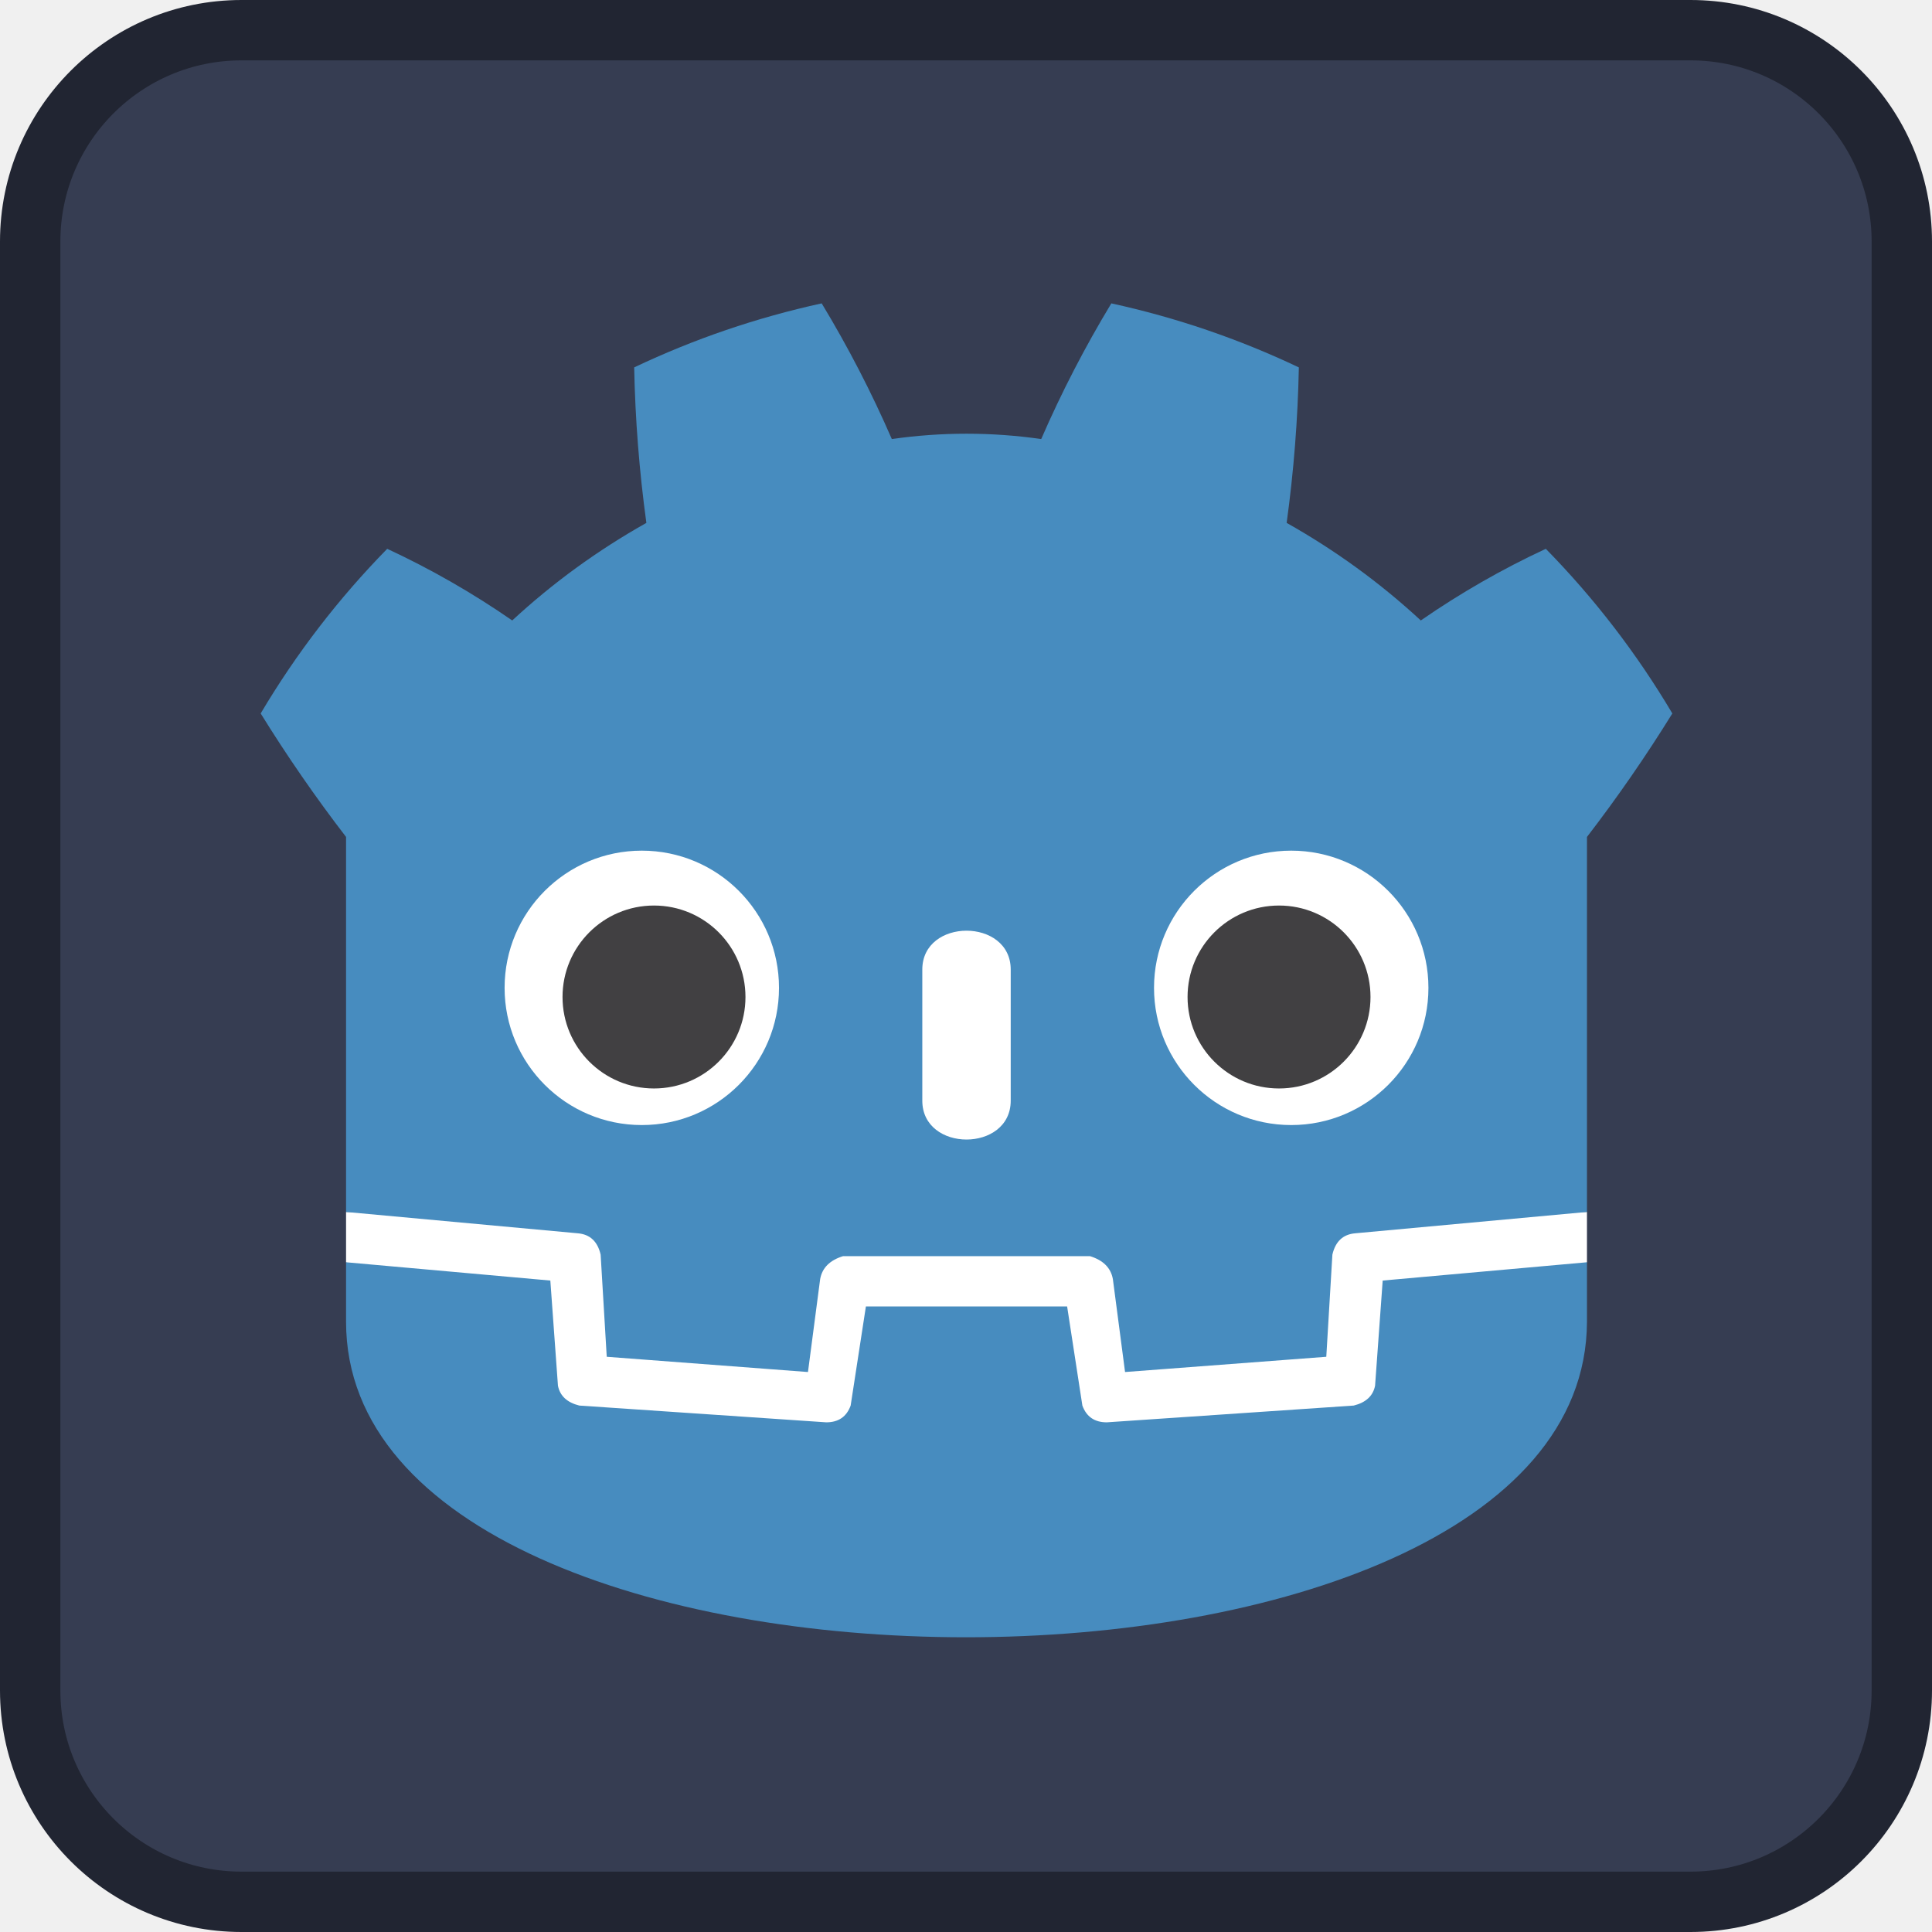
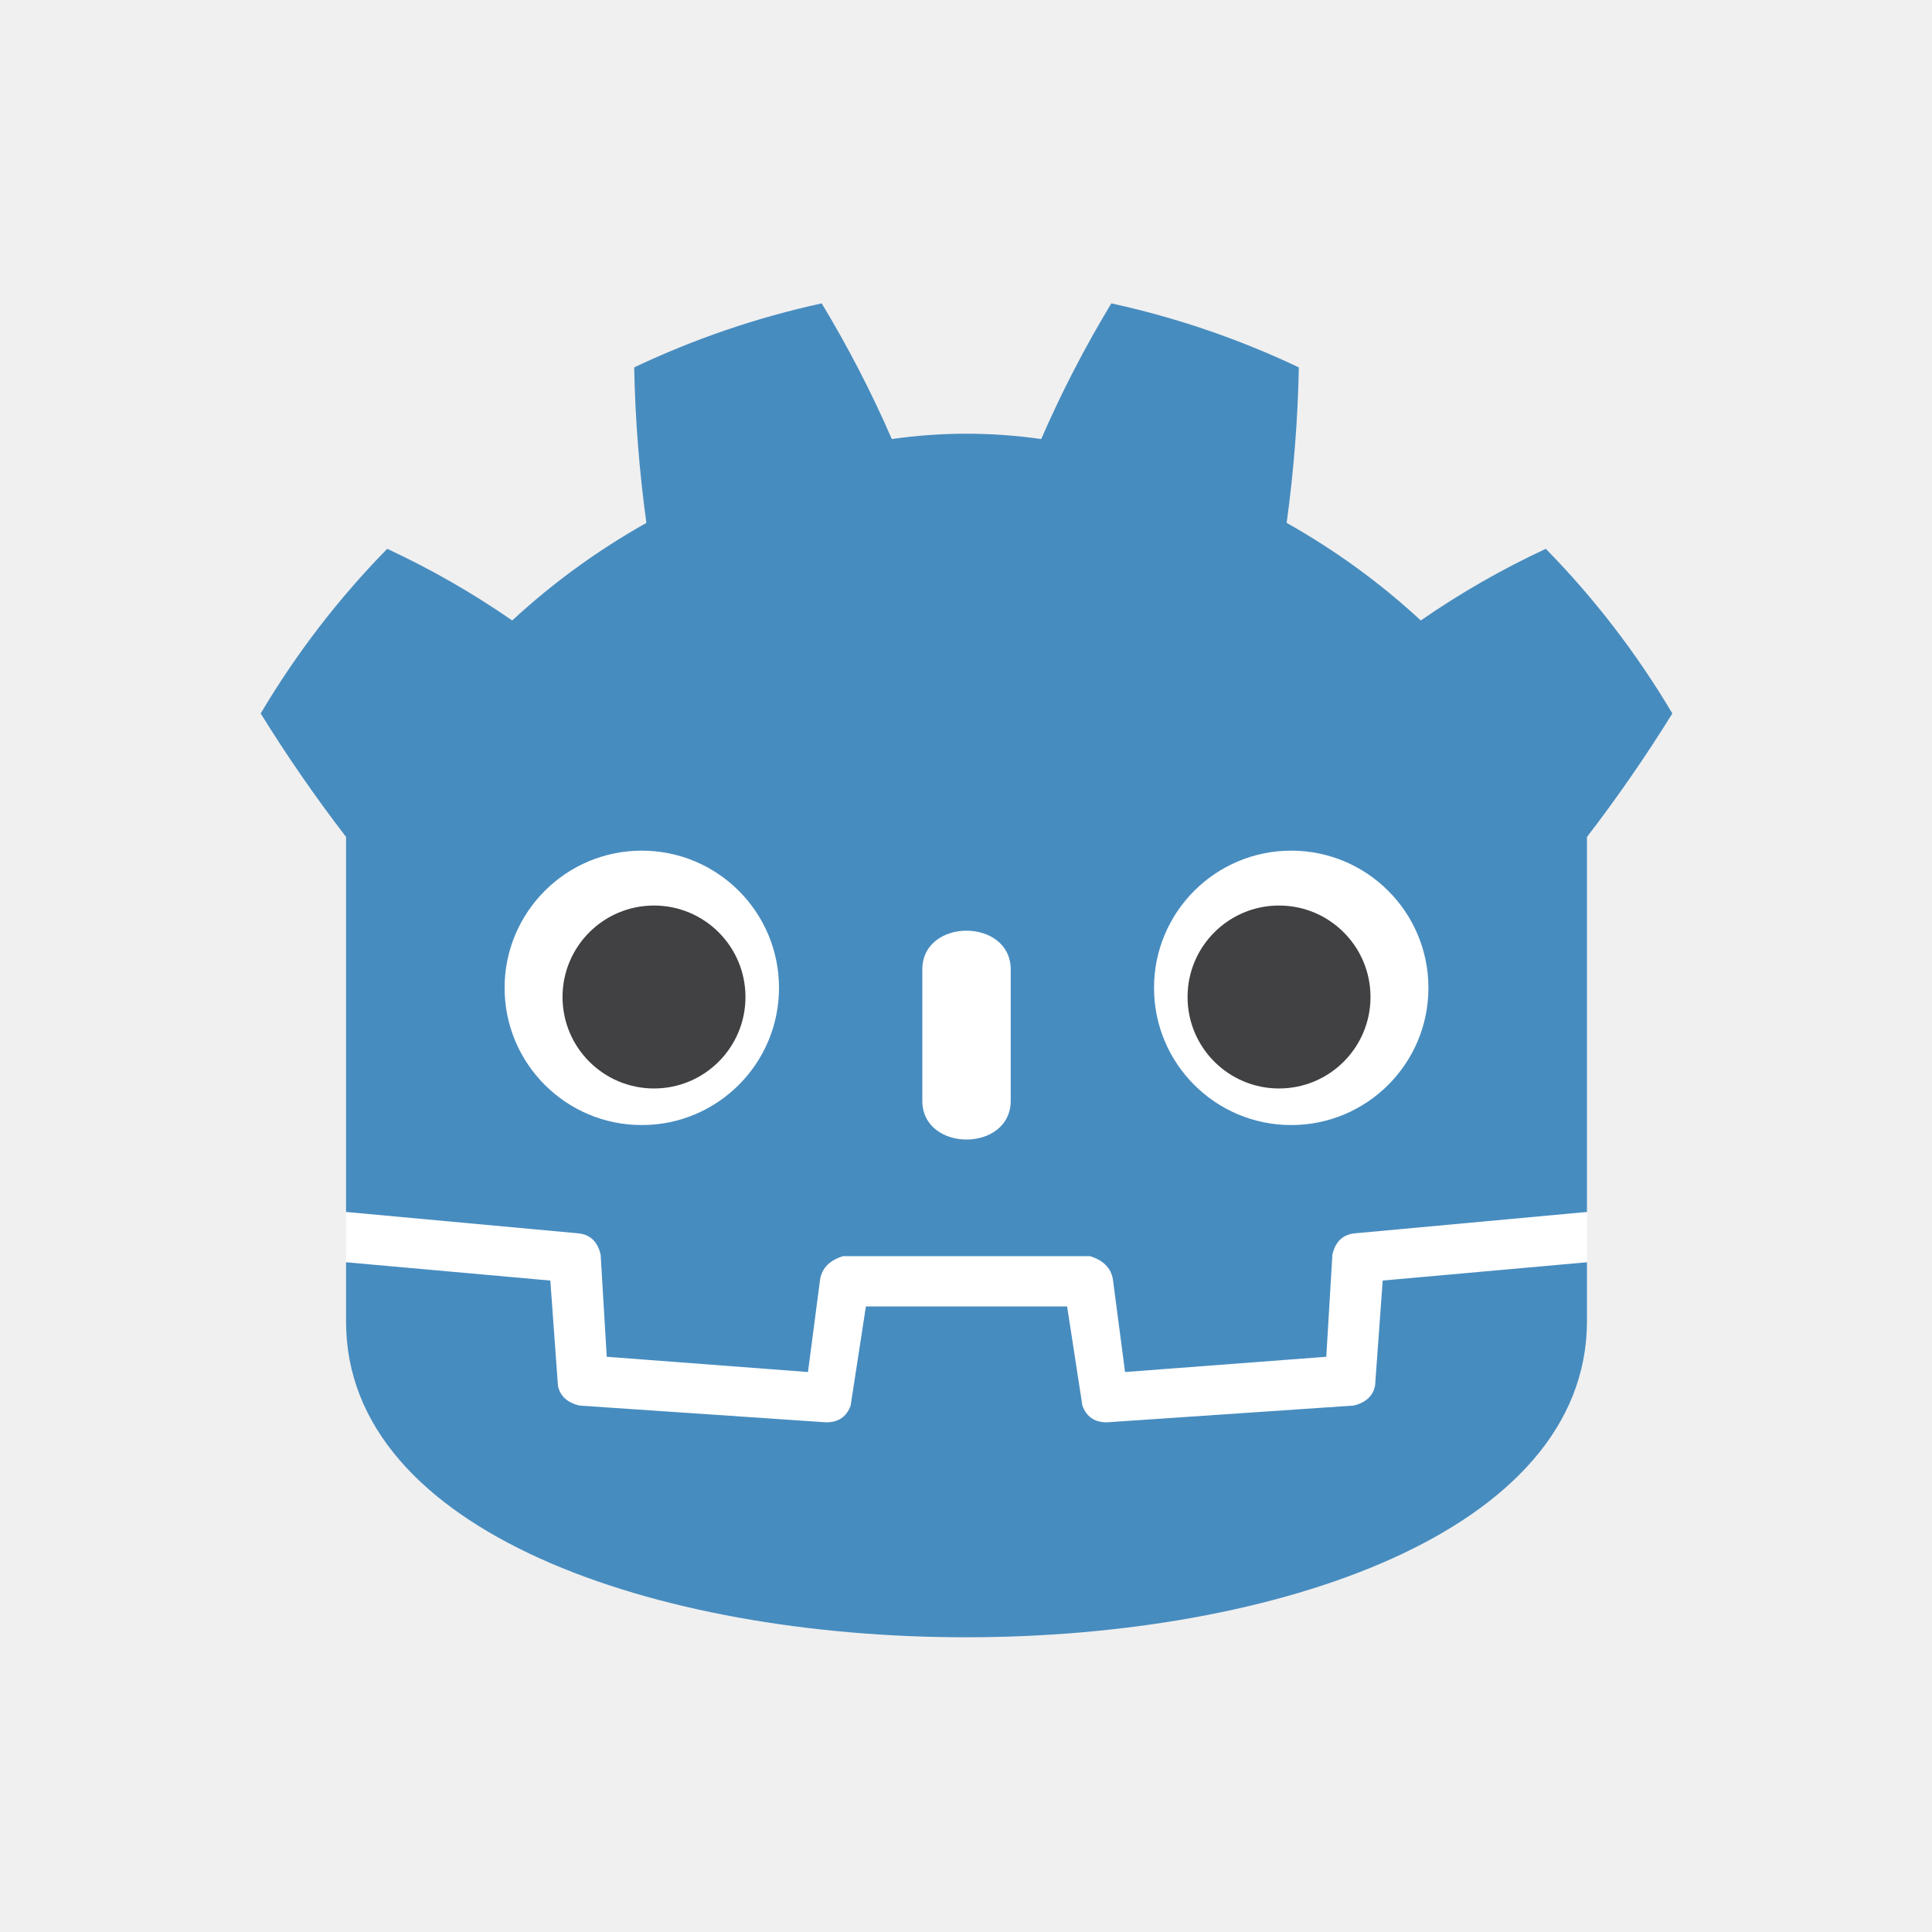
- <svg xmlns="http://www.w3.org/2000/svg" width="128" height="128">
-   <rect width="124" height="124" x="2" y="2" fill="#363d52" stroke="#212532" stroke-width="4" rx="14" />
-   <g fill="#fff" transform="translate(12.322 12.322)scale(.101)">
-     <path d="M105 673v33q407 354 814 0v-33z" />
-     <path fill="#478cbf" d="m105 673 152 14q12 1 15 14l4 67 132 10 8-61q2-11 15-15h162q13 4 15 15l8 61 132-10 4-67q3-13 15-14l152-14V427q30-39 56-81-35-59-83-108-43 20-82 47-40-37-88-64 7-51 8-102-59-28-123-42-26 43-46 89-49-7-98 0-20-46-46-89-64 14-123 42 1 51 8 102-48 27-88 64-39-27-82-47-48 49-83 108 26 42 56 81zm0 33v39c0 276 813 276 814 0v-39l-134 12-5 69q-2 10-14 13l-162 11q-12 0-16-11l-10-65H446l-10 65q-4 11-16 11l-162-11q-12-3-14-13l-5-69z" />
-     <path d="M483 600c0 34 58 34 58 0v-86c0-34-58-34-58 0z" />
-     <circle cx="725" cy="526" r="90" />
-     <circle cx="299" cy="526" r="90" />
-   </g>
-   <g fill="#414042" transform="translate(12.322 12.322)scale(.101)">
-     <circle cx="307" cy="532" r="60" />
-     <circle cx="717" cy="532" r="60" />
-   </g>
+ <svg xmlns="http://www.w3.org/2000/svg" width="128" height="128" viewBox="0 0 128 128" fill="none">
+   <path d="M22.927 80.295V83.628C50.331 107.464 77.736 107.464 105.141 83.628V80.295H22.927Z" fill="white" />
+   <path d="M22.927 80.295L38.279 81.709C39.087 81.776 39.592 82.248 39.794 83.123L40.198 89.89L53.53 90.9L54.338 84.739C54.473 83.998 54.978 83.493 55.853 83.224H72.215C73.09 83.493 73.595 83.998 73.73 84.739L74.538 90.9L87.87 89.89L88.274 83.123C88.476 82.248 88.981 81.776 89.789 81.709L105.141 80.295V55.449C107.161 52.823 109.046 50.096 110.797 47.268C108.44 43.295 105.646 39.659 102.414 36.36C99.519 37.707 96.758 39.289 94.132 41.107C91.439 38.616 88.476 36.461 85.244 34.643C85.715 31.209 85.985 27.775 86.052 24.341C82.079 22.456 77.938 21.042 73.629 20.099C71.878 22.994 70.33 25.991 68.983 29.088C65.684 28.617 62.384 28.617 59.085 29.088C57.738 25.991 56.19 22.994 54.439 20.099C50.13 21.042 45.989 22.456 42.016 24.341C42.083 27.775 42.353 31.209 42.824 34.643C39.592 36.461 36.629 38.616 33.936 41.107C31.31 39.289 28.549 37.707 25.654 36.36C22.422 39.659 19.628 43.295 17.271 47.268C19.022 50.096 20.907 52.823 22.927 55.449V80.295ZM22.927 83.628V87.567C22.927 115.443 105.04 115.443 105.141 87.567V83.628L91.607 84.84L91.102 91.809C90.967 92.482 90.496 92.92 89.688 93.122L73.326 94.233C72.518 94.233 71.979 93.863 71.71 93.122L70.7 86.557H57.368L56.358 93.122C56.089 93.863 55.55 94.233 54.742 94.233L38.38 93.122C37.572 92.92 37.101 92.482 36.966 91.809L36.461 84.84L22.927 83.628Z" fill="#478CBF" />
+   <path d="M61.105 72.922C61.105 76.356 66.963 76.356 66.963 72.922V64.236C66.963 60.802 61.105 60.802 61.105 64.236V72.922Z" fill="white" />
+   <path d="M85.547 74.538C90.567 74.538 94.637 70.468 94.637 65.448C94.637 60.428 90.567 56.358 85.547 56.358C80.527 56.358 76.457 60.428 76.457 65.448C76.457 70.468 80.527 74.538 85.547 74.538Z" fill="white" />
+   <path d="M42.521 74.538C47.541 74.538 51.611 70.468 51.611 65.448C51.611 60.428 47.541 56.358 42.521 56.358C37.501 56.358 33.431 60.428 33.431 65.448C33.431 70.468 37.501 74.538 42.521 74.538Z" fill="white" />
+   <path d="M43.329 72.114C46.676 72.114 49.389 69.401 49.389 66.054C49.389 62.707 46.676 59.994 43.329 59.994C39.982 59.994 37.269 62.707 37.269 66.054C37.269 69.401 39.982 72.114 43.329 72.114Z" fill="#414042" />
+   <path d="M84.739 72.114C88.086 72.114 90.799 69.401 90.799 66.054C90.799 62.707 88.086 59.994 84.739 59.994C81.392 59.994 78.679 62.707 78.679 66.054C78.679 69.401 81.392 72.114 84.739 72.114Z" fill="#414042" />
</svg>
